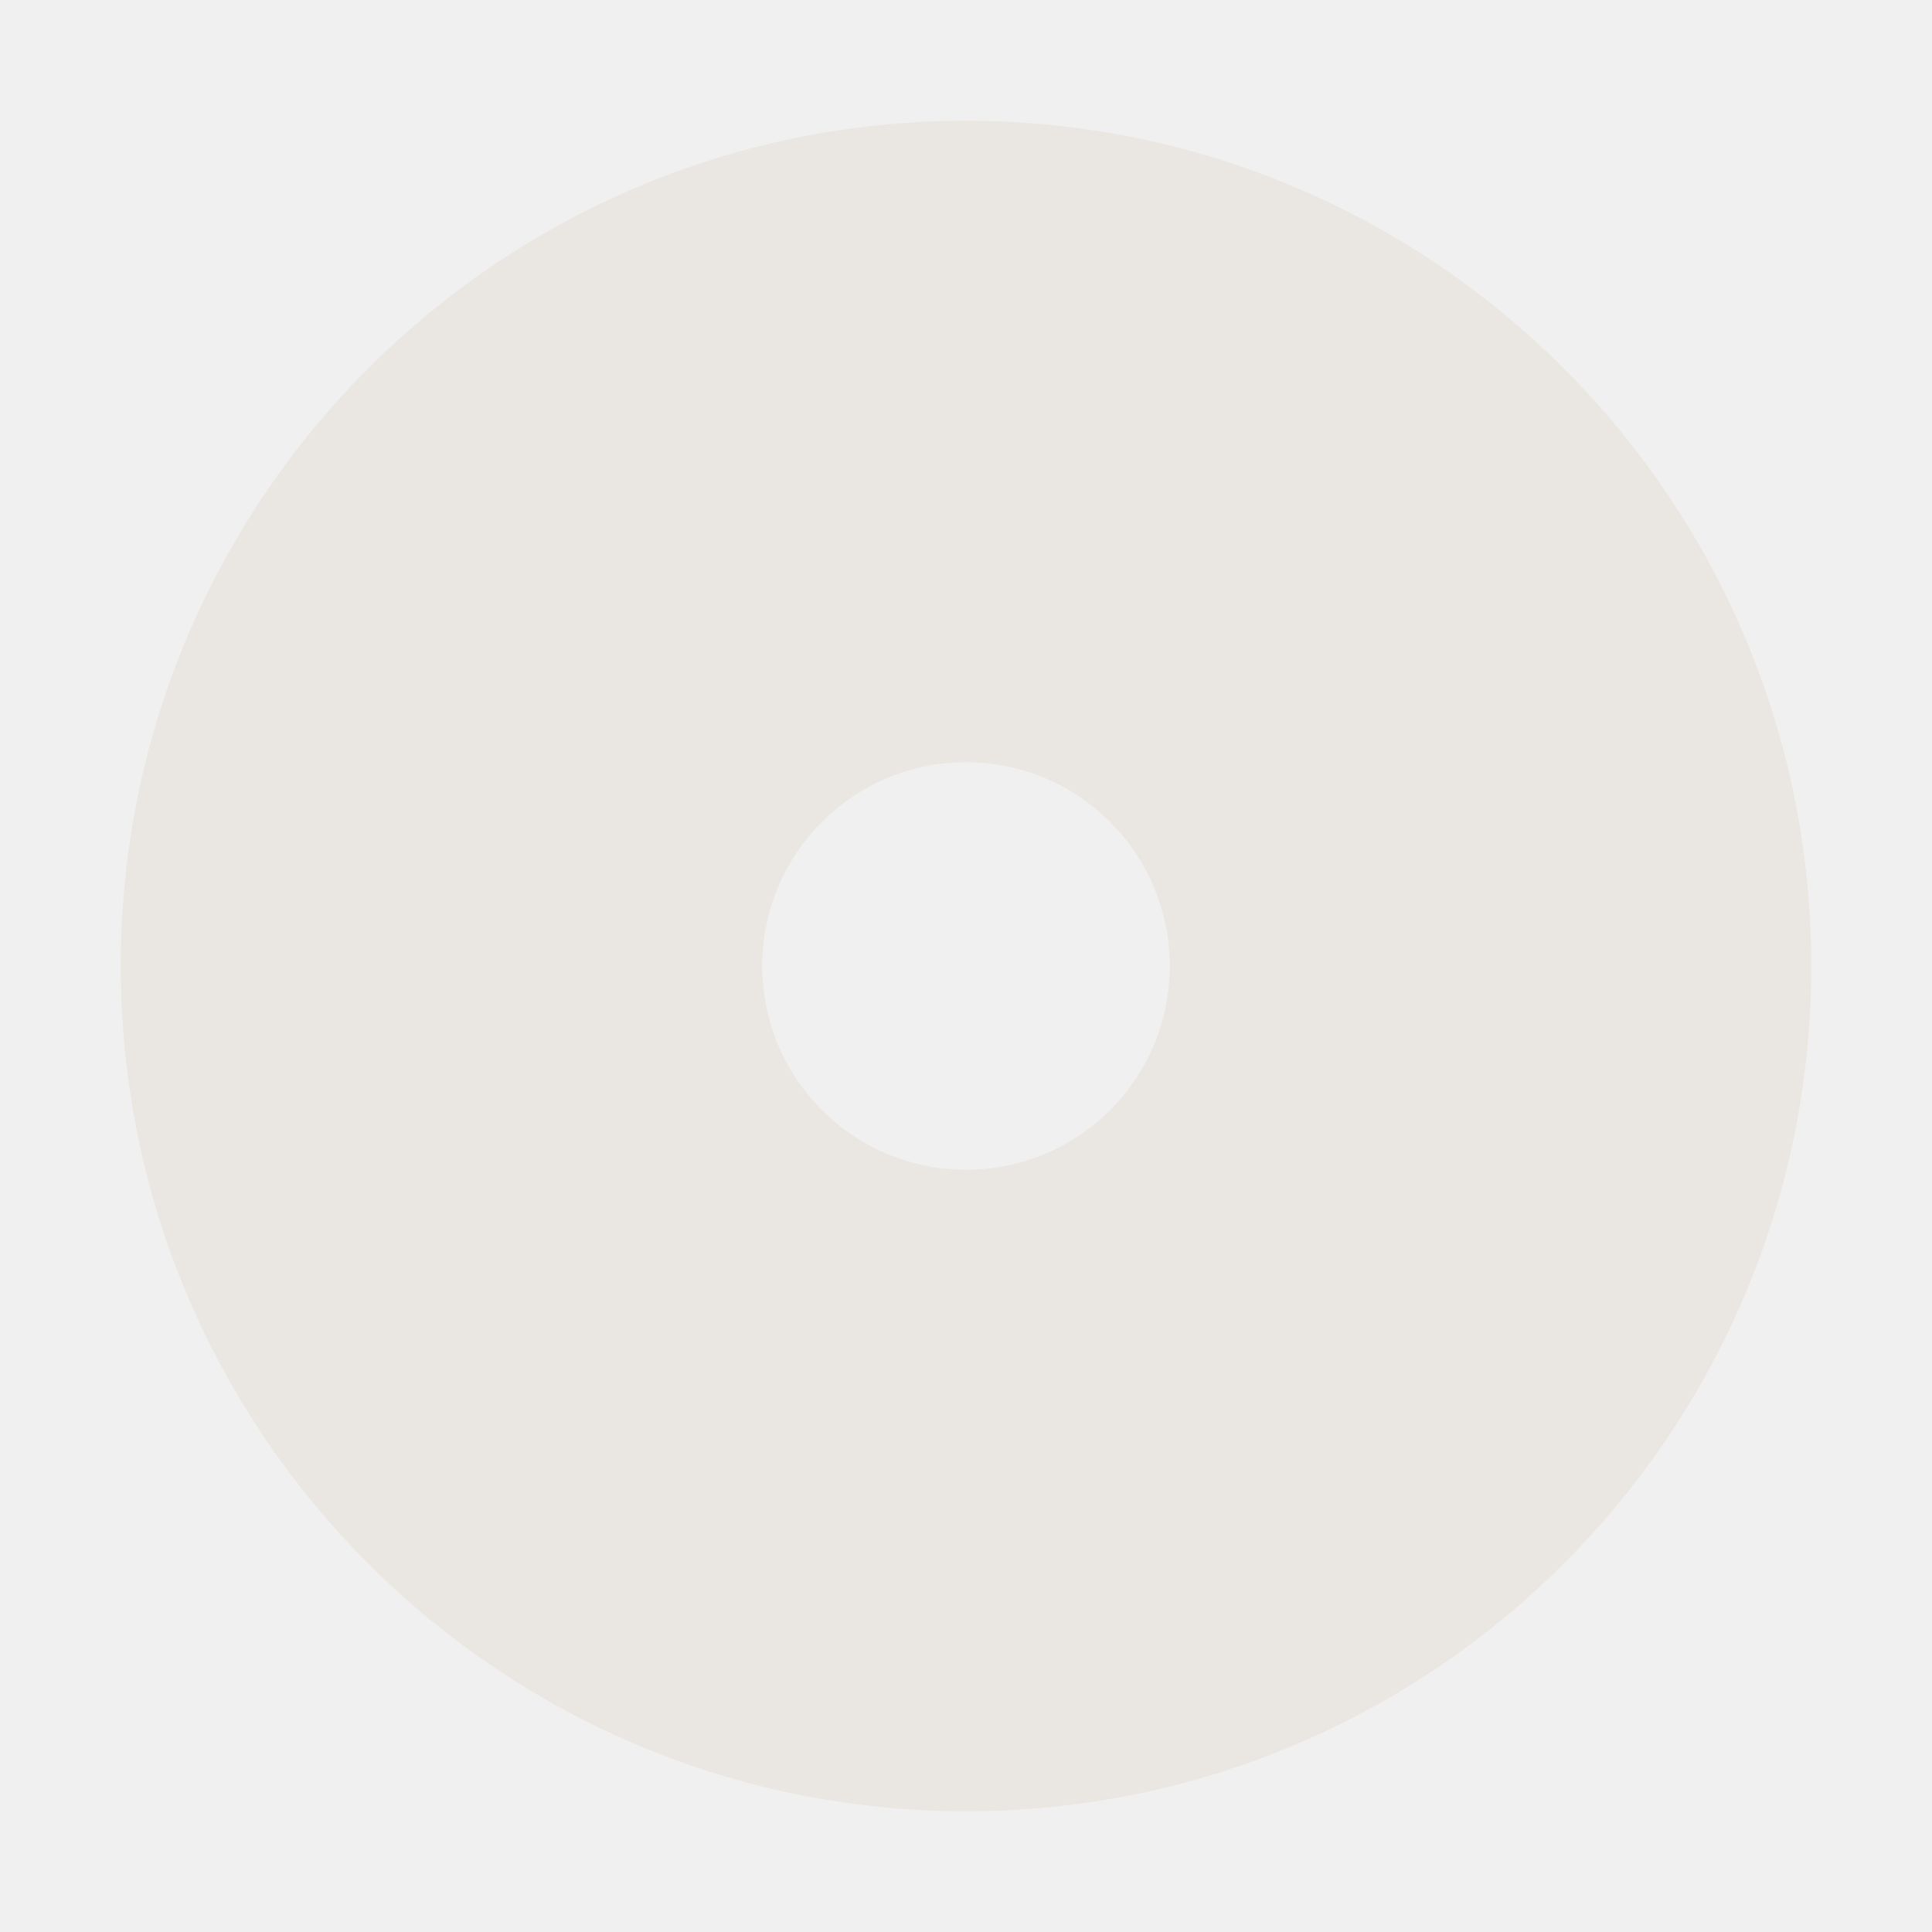
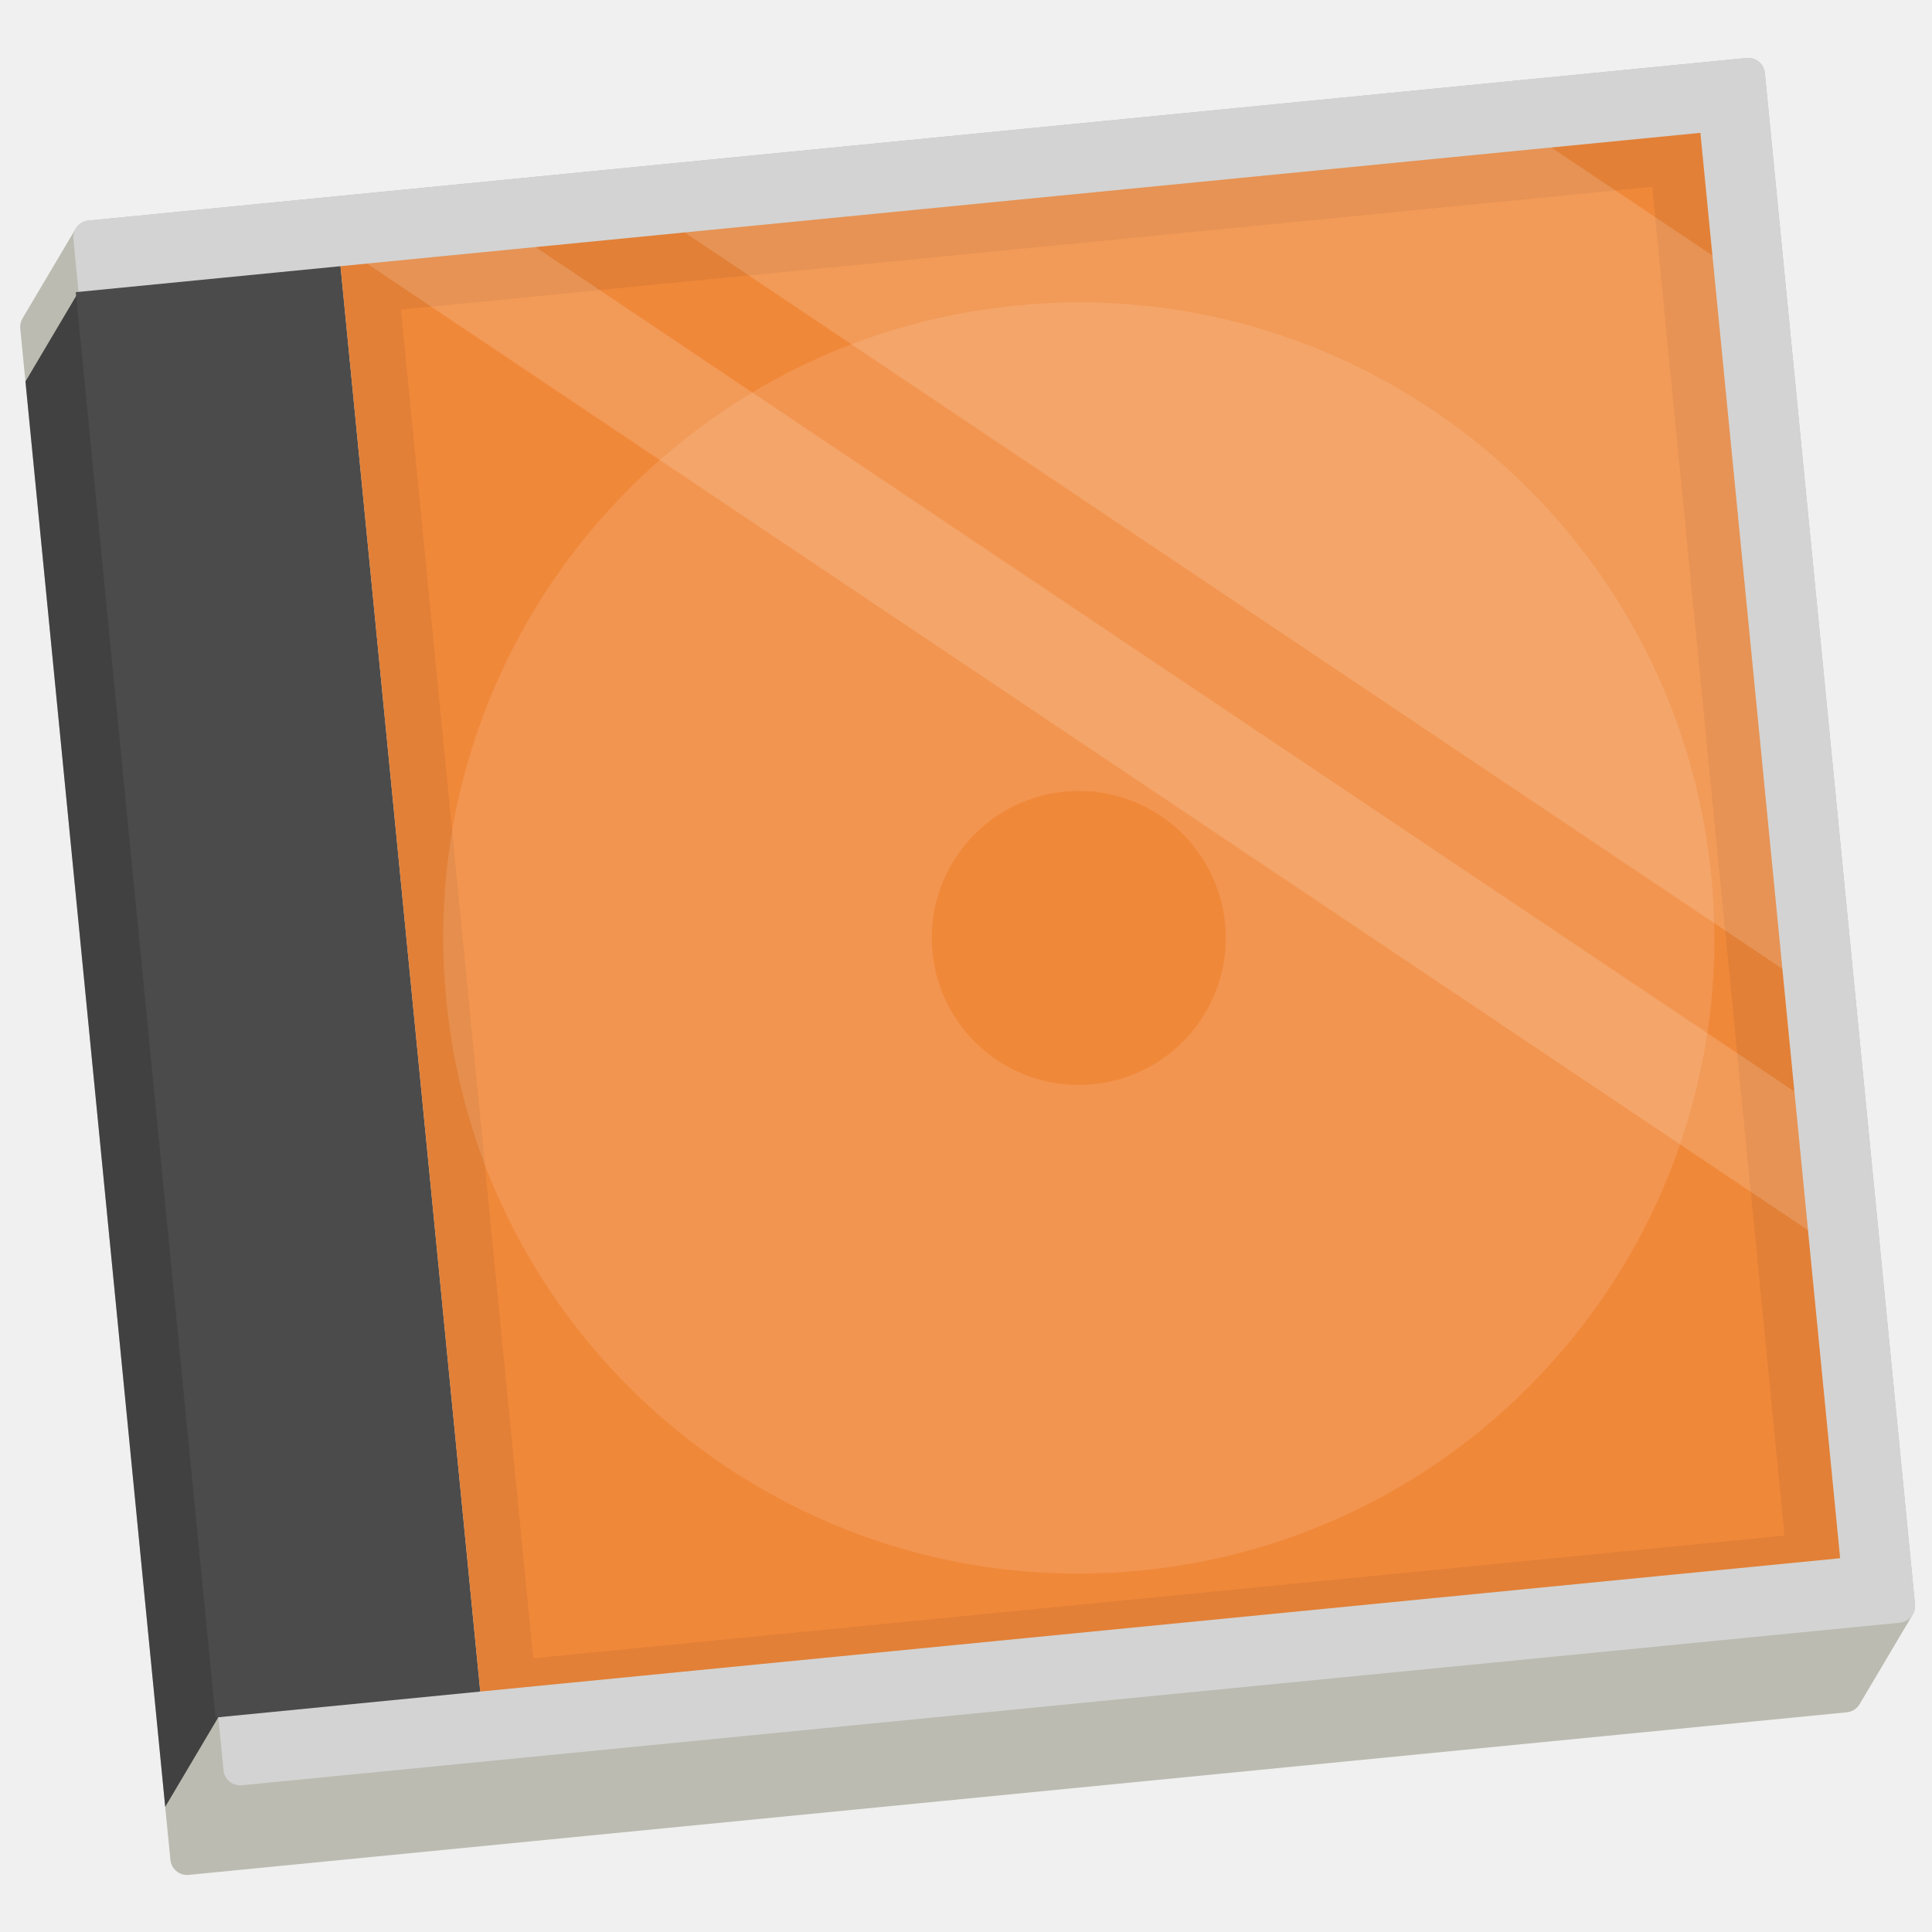
- <svg xmlns="http://www.w3.org/2000/svg" width="256" height="256" viewBox="0 0 256 256">
-   <path fill="#eae7e2" fill-rule="evenodd" d="M128 16a112 112 0 1 1 0 224a112 112 0 1 1 0-224zm0 85a27 27 0 1 0 0 54a27 27 0 1 0 0-54z" />
+ <svg xmlns="http://www.w3.org/2000/svg" width="690" height="690" viewBox="167 163.5 690 690">
+   <g transform="rotate(-5.6)">
+     <path d="M174.0 266.5 L769.0 266.5 L769.0 816.0 L747.0 846.0 L152.0 846.0 L152.0 296.5 Z" fill="#bbbbb1" stroke="#bbbbb1" stroke-width="12" stroke-linejoin="round" />
+     <path d="M168.0 285.5 L168.0 797.0 L146.0 827.0 L146.0 315.5 Z" fill="#414141" />
+     <rect x="168" y="260.5" width="607" height="561.5" rx="6" fill="#d3d3d3" />
+     <rect x="167" y="285.5" width="95" height="511.5" fill="#4b4b4b" />
+     <rect x="262" y="285.5" width="488" height="511.5" fill="#f0883a" />
+     <path d="M262 285.5 H750 V797 H262 Z M282 303 V787 H731 V303 Z" fill="#000000" fill-opacity=".06" fill-rule="evenodd" />
+     <path d="M274 550 a227 227 0 1 0 454 0 a227 227 0 1 0 -454 0 Z M448.5 550 a52.5 52.5 0 1 1 105.0 0 a52.5 52.5 0 1 1 -105.0 0 Z" fill="#ffffff" fill-opacity=".11" fill-rule="evenodd" />
+     <path d="M750.0 679.3 L271.5 285.5 L332.0 285.5 L750.0 629.5 Z" fill="#ffffff" fill-opacity=".15" />
+     <path d="M750.0 585.5 L385.5 285.5 L696.5 285.5 L750.0 329.5 Z" fill="#ffffff" fill-opacity=".15" />
+   </g>
</svg>
